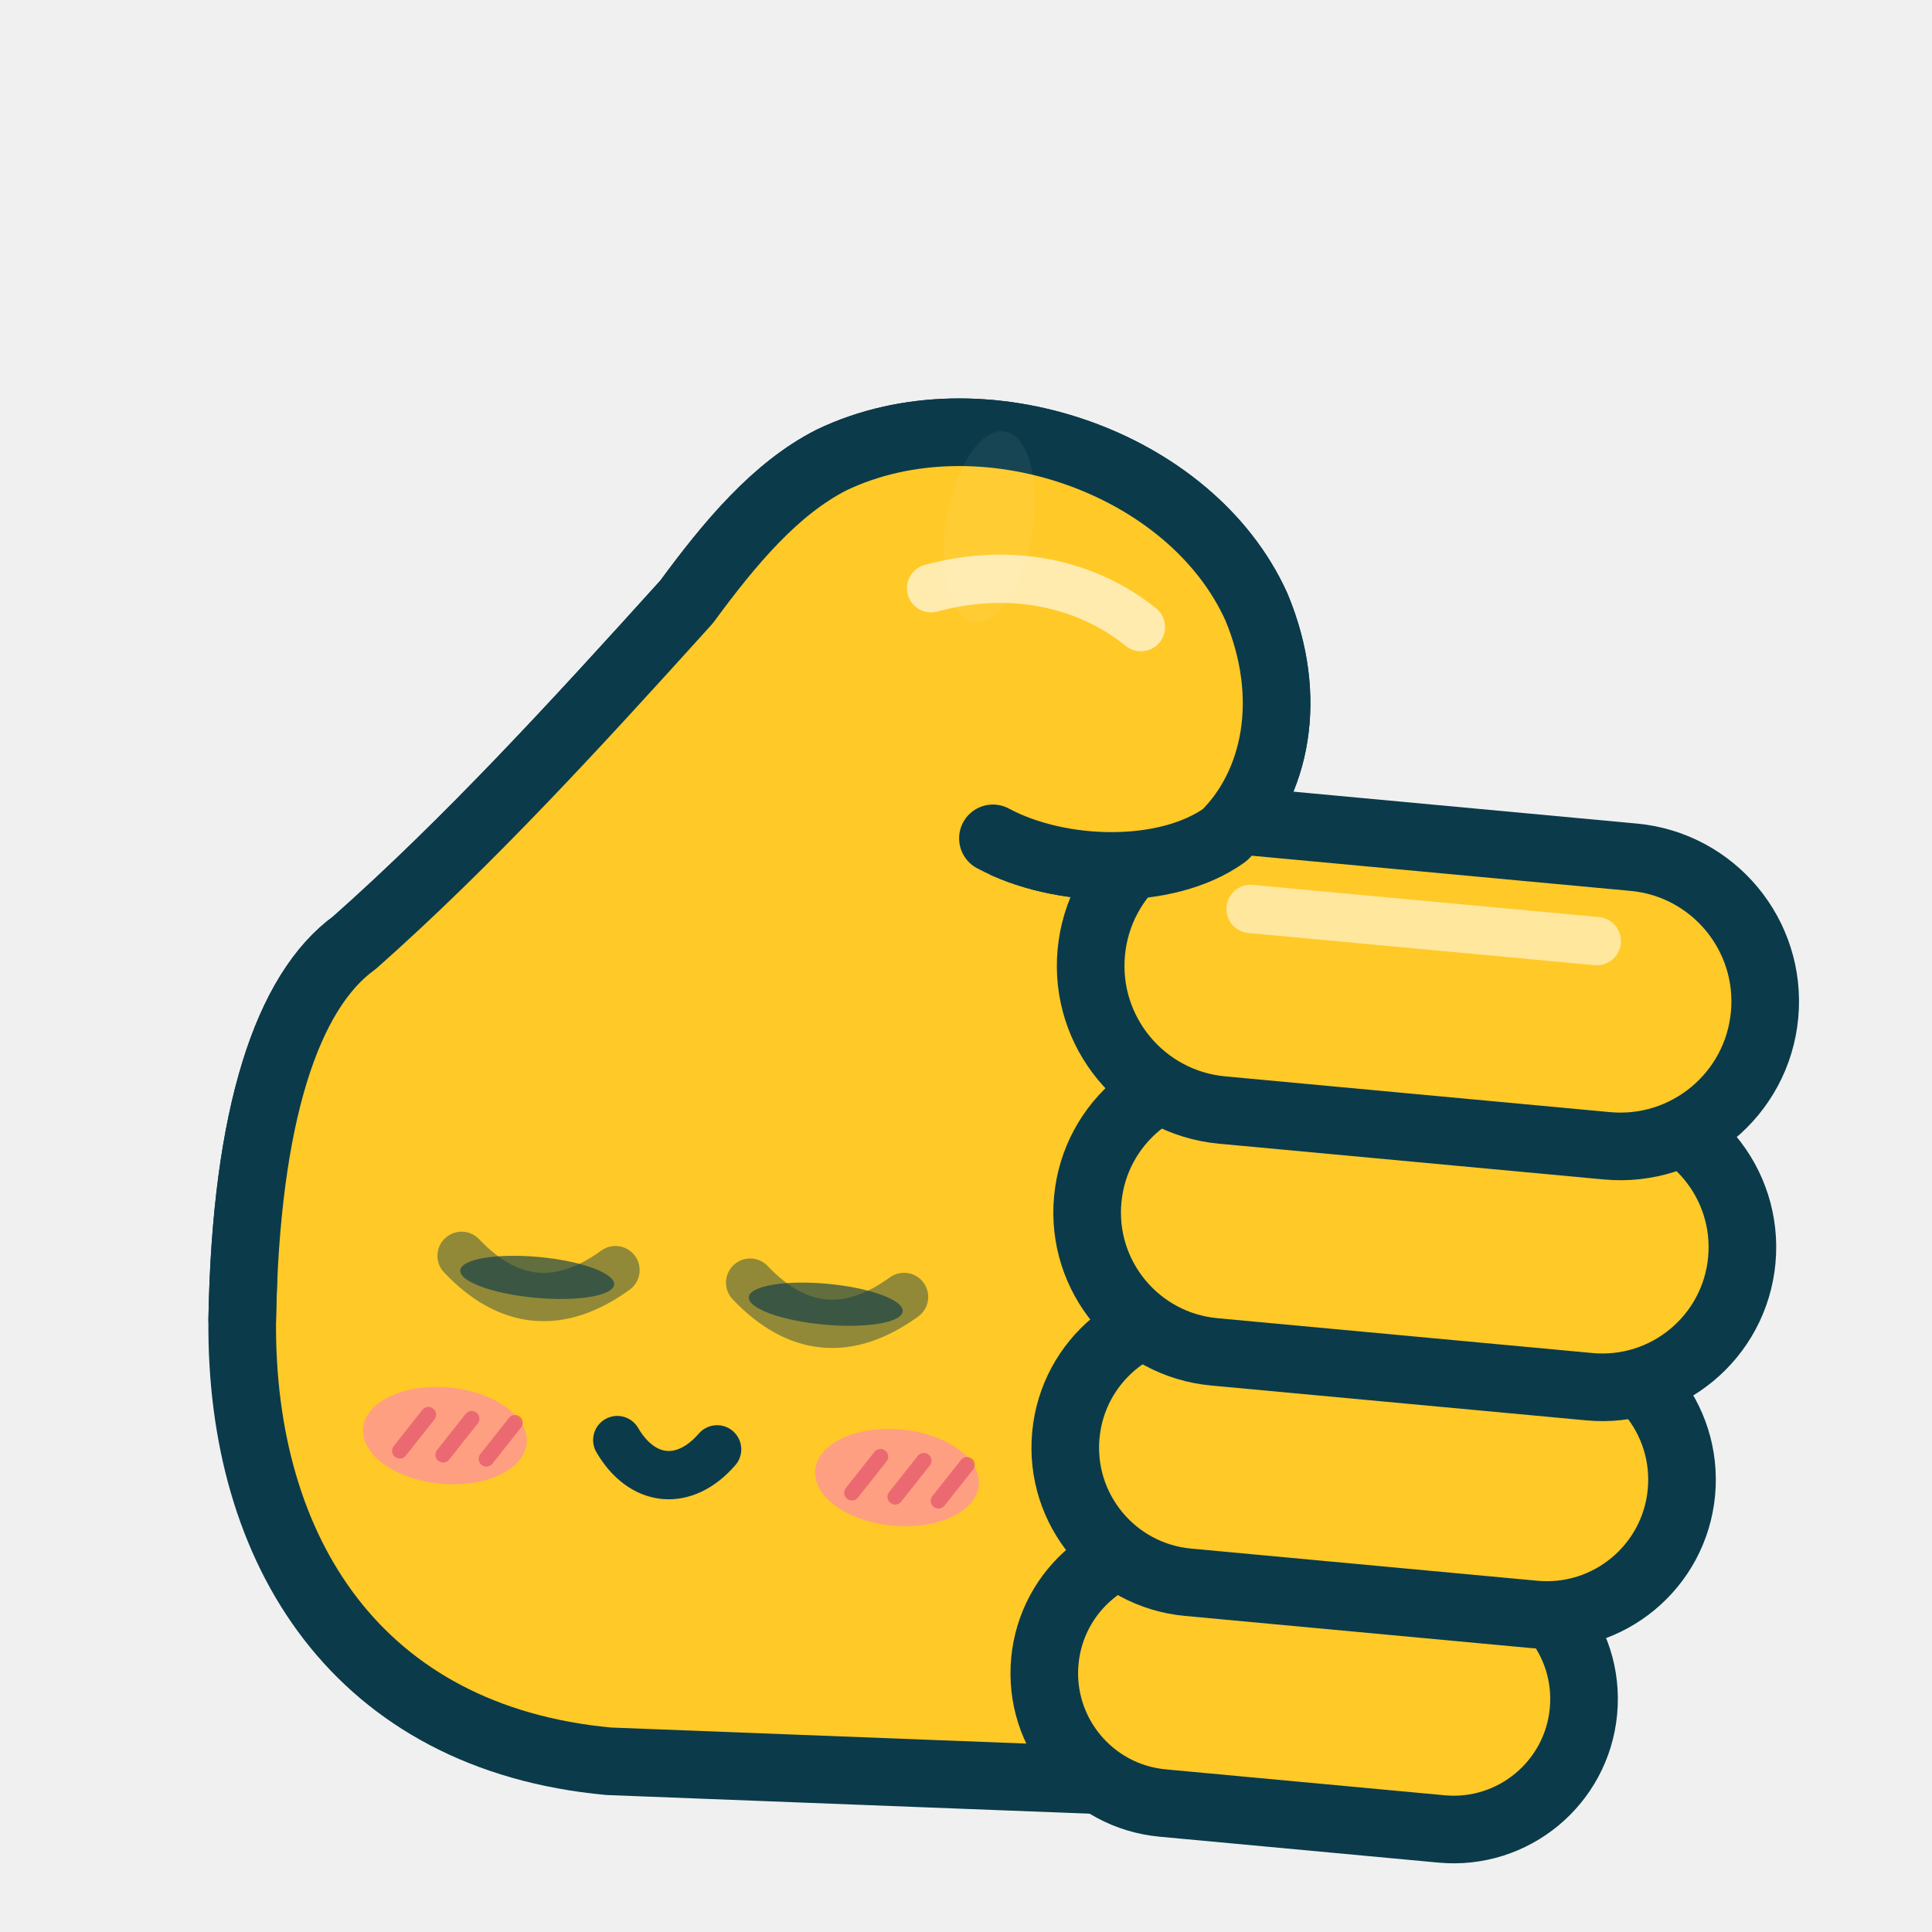
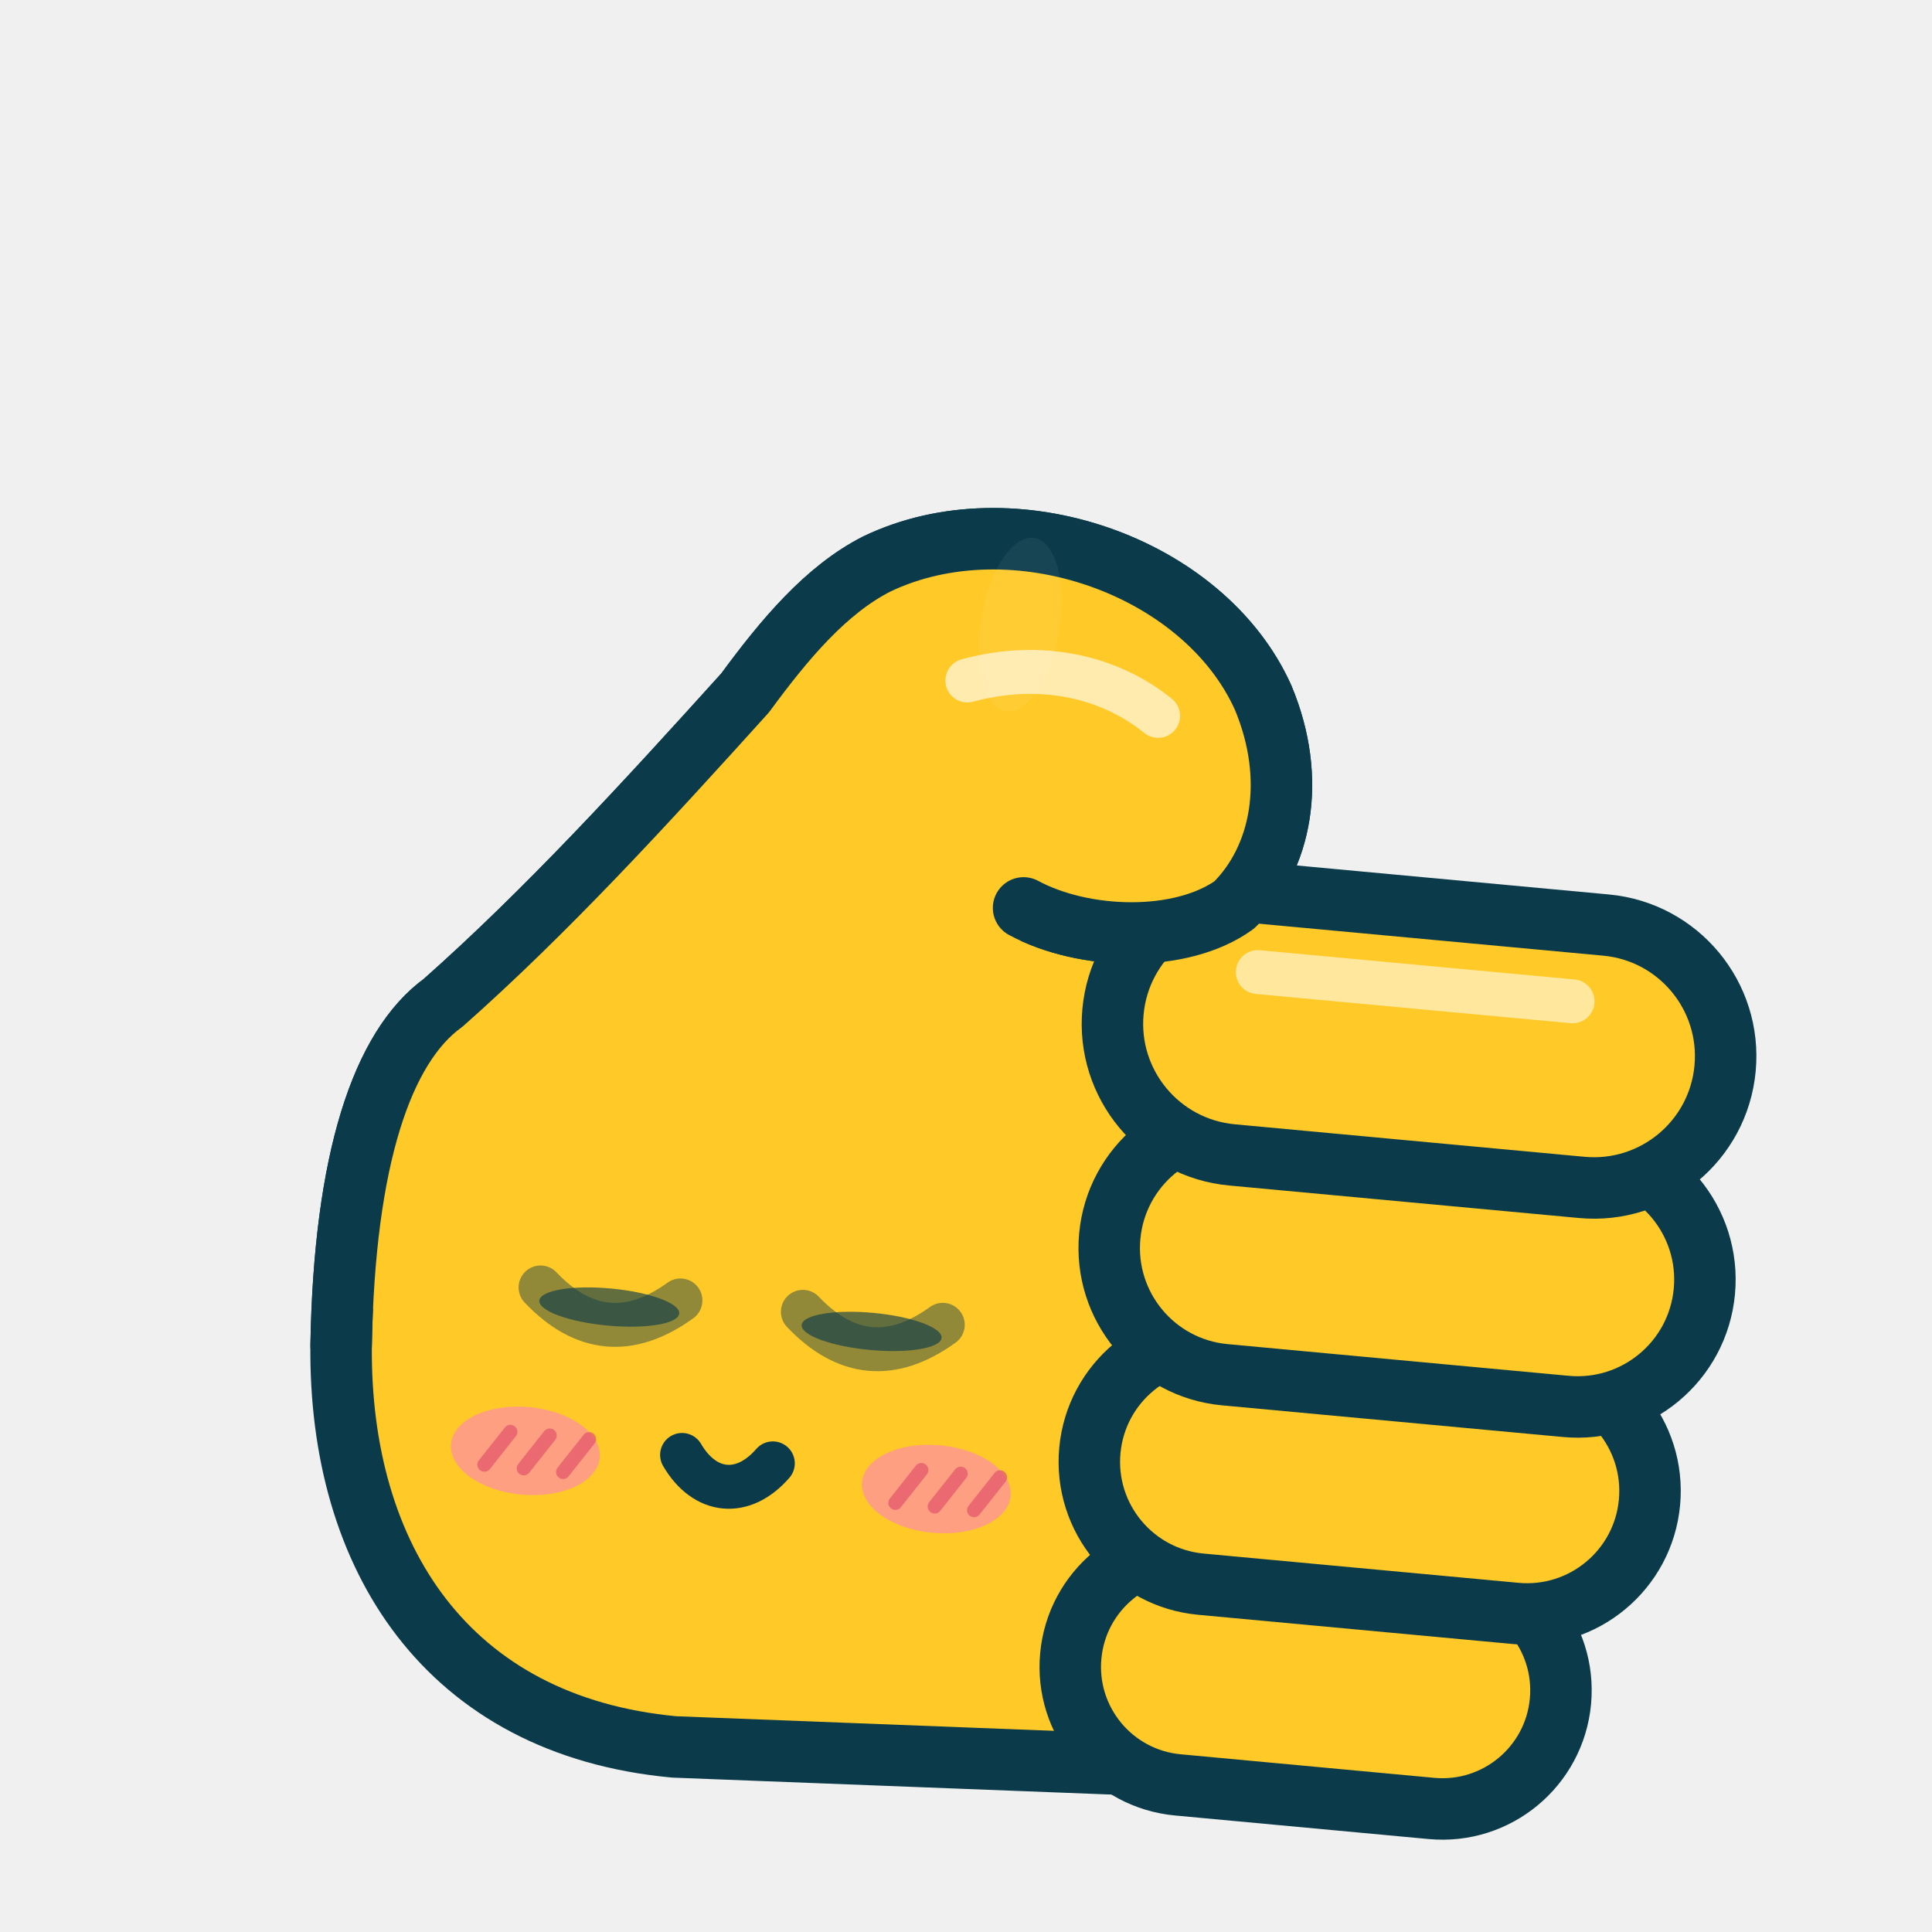
- <svg xmlns="http://www.w3.org/2000/svg" width="512" height="512" viewBox="0 0 200 200">
-   <g transform="matrix(0.99571 0.0925 -0.0925 0.99571 10.885 -13.334)">
+ <svg xmlns="http://www.w3.org/2000/svg" width="563" height="563" viewBox="0 0 220 220">
+   <g transform="matrix(0.99571 0.0925 -0.0925 0.99571 24.654 3.265)">
    <path d="M28.00 148.00 C26.40 126.79 29.52 113.69 35.96 108.06 C46.71 96.60 56.75 83.37 66.93 69.75 C70.82 63.27 75.01 57.20 80.52 53.73 C95.23 44.94 117.56 50.44 125.71 64.81 C130.48 73.78 129.45 82.91 124.63 88.63 C118.99 93.54 107.95 94.24 100.77 91.19 L126 94 L144 96 L144 186 L70 190 C44 190 30 172 28 148 Z" fill="#FFC928" stroke="#0B3B4A" stroke-width="7" stroke-linejoin="round" stroke-linecap="round" />
    <rect x="114" y="162" width="56" height="27" rx="13.5" fill="#FFC928" stroke="#0B3B4A" stroke-width="7" stroke-linejoin="round" stroke-linecap="round" />
    <rect x="114" y="138" width="64" height="28" rx="14" fill="#FFC928" stroke="#0B3B4A" stroke-width="7" stroke-linejoin="round" stroke-linecap="round" />
    <rect x="114" y="113" width="68" height="29" rx="14.5" fill="#FFC928" stroke="#0B3B4A" stroke-width="7" stroke-linejoin="round" stroke-linecap="round" />
    <rect x="112" y="87" width="70" height="30" rx="15" fill="#FFC928" stroke="#0B3B4A" stroke-width="7" stroke-linejoin="round" stroke-linecap="round" />
    <path d="M128 96 H164" stroke="#FFFFFF" stroke-width="5" stroke-linecap="round" opacity="0.55" />
    <path d="M28.00 148.00 C26.40 126.79 29.52 113.69 35.96 108.06 C46.71 96.60 56.75 83.37 66.93 69.75 C70.82 63.27 75.01 57.20 80.52 53.73 C95.23 44.94 117.56 50.44 125.71 64.81 C130.48 73.78 129.45 82.91 124.63 88.63 C118.99 93.54 107.95 94.24 100.77 91.19 L100.77 106 L52 114 Z" fill="#FFC928" />
    <path d="M28.00 148.00 C26.40 126.79 29.52 113.69 35.96 108.06 C46.71 96.60 56.75 83.37 66.93 69.75 C70.82 63.27 75.01 57.20 80.52 53.73 C95.23 44.94 117.56 50.44 125.71 64.81 C130.48 73.78 129.45 82.91 124.63 88.63 C118.99 93.54 107.95 94.24 100.77 91.19" fill="none" stroke="#0B3B4A" stroke-width="7" stroke-linejoin="round" stroke-linecap="round" />
    <ellipse transform="rotate(4.0 97.40 59.11)" cx="97.40" cy="59.11" rx="4.5" ry="10" fill="#FFFFFF" opacity="0.052" />
    <path d="M92 66 C100 63 108 64 114 68" stroke="#FFFFFF" stroke-width="5" stroke-linecap="round" fill="none" opacity="0.625" />
    <g transform="translate(0.00 0)">
-       <ellipse cx="58" cy="140.81" rx="8.00" ry="2.12" fill="#0B3B4A" opacity="0.641" />
-       <path d="M50 139.31 Q58 146.31 66 139.31" stroke="#0B3B4A" stroke-width="5" stroke-linecap="round" fill="none" opacity="0.450" />
-       <ellipse cx="88" cy="140.81" rx="8.00" ry="2.12" fill="#0B3B4A" opacity="0.641" />
-       <path d="M80 139.31 Q88 146.31 96 139.31" stroke="#0B3B4A" stroke-width="5" stroke-linecap="round" fill="none" opacity="0.450" />
+       <ellipse cx="58.00" cy="140.81" rx="8.00" ry="2.12" fill="#0B3B4A" opacity="0.641" />
+       <path d="M50.00 139.31 Q58.00 146.31 66.00 139.31" stroke="#0B3B4A" stroke-width="5" stroke-linecap="round" fill="none" opacity="0.450" />
+       <ellipse cx="88.00" cy="140.81" rx="8.00" ry="2.12" fill="#0B3B4A" opacity="0.641" />
+       <path d="M80.00 139.31 Q88.00 146.31 96.00 139.31" stroke="#0B3B4A" stroke-width="5" stroke-linecap="round" fill="none" opacity="0.450" />
      <ellipse cx="50.00" cy="158.00" rx="8.5" ry="5" fill="#FF8FA3" opacity="0.72" />
      <path d="M45.50 160.00 l2.6 -4 M50.00 160.00 l2.6 -4 M54.50 160.00 l2.6 -4" stroke="#E2546C" stroke-width="1.6" stroke-linecap="round" opacity="0.7" />
      <ellipse cx="97.00" cy="158.00" rx="8.5" ry="5" fill="#FF8FA3" opacity="0.72" />
      <path d="M92.50 160.00 l2.6 -4 M97.00 160.00 l2.6 -4 M101.50 160.00 l2.6 -4" stroke="#E2546C" stroke-width="1.6" stroke-linecap="round" opacity="0.7" />
      <path d="M67.81 156.81 C70.81 161.00 75.19 161.00 78.19 156.81 C75.19 161.00 70.81 161.00 67.81 156.81 Z" fill="#0B3B4A" stroke="#0B3B4A" stroke-width="5.00" stroke-linejoin="round" stroke-linecap="round" />
    </g>
  </g>
</svg>
